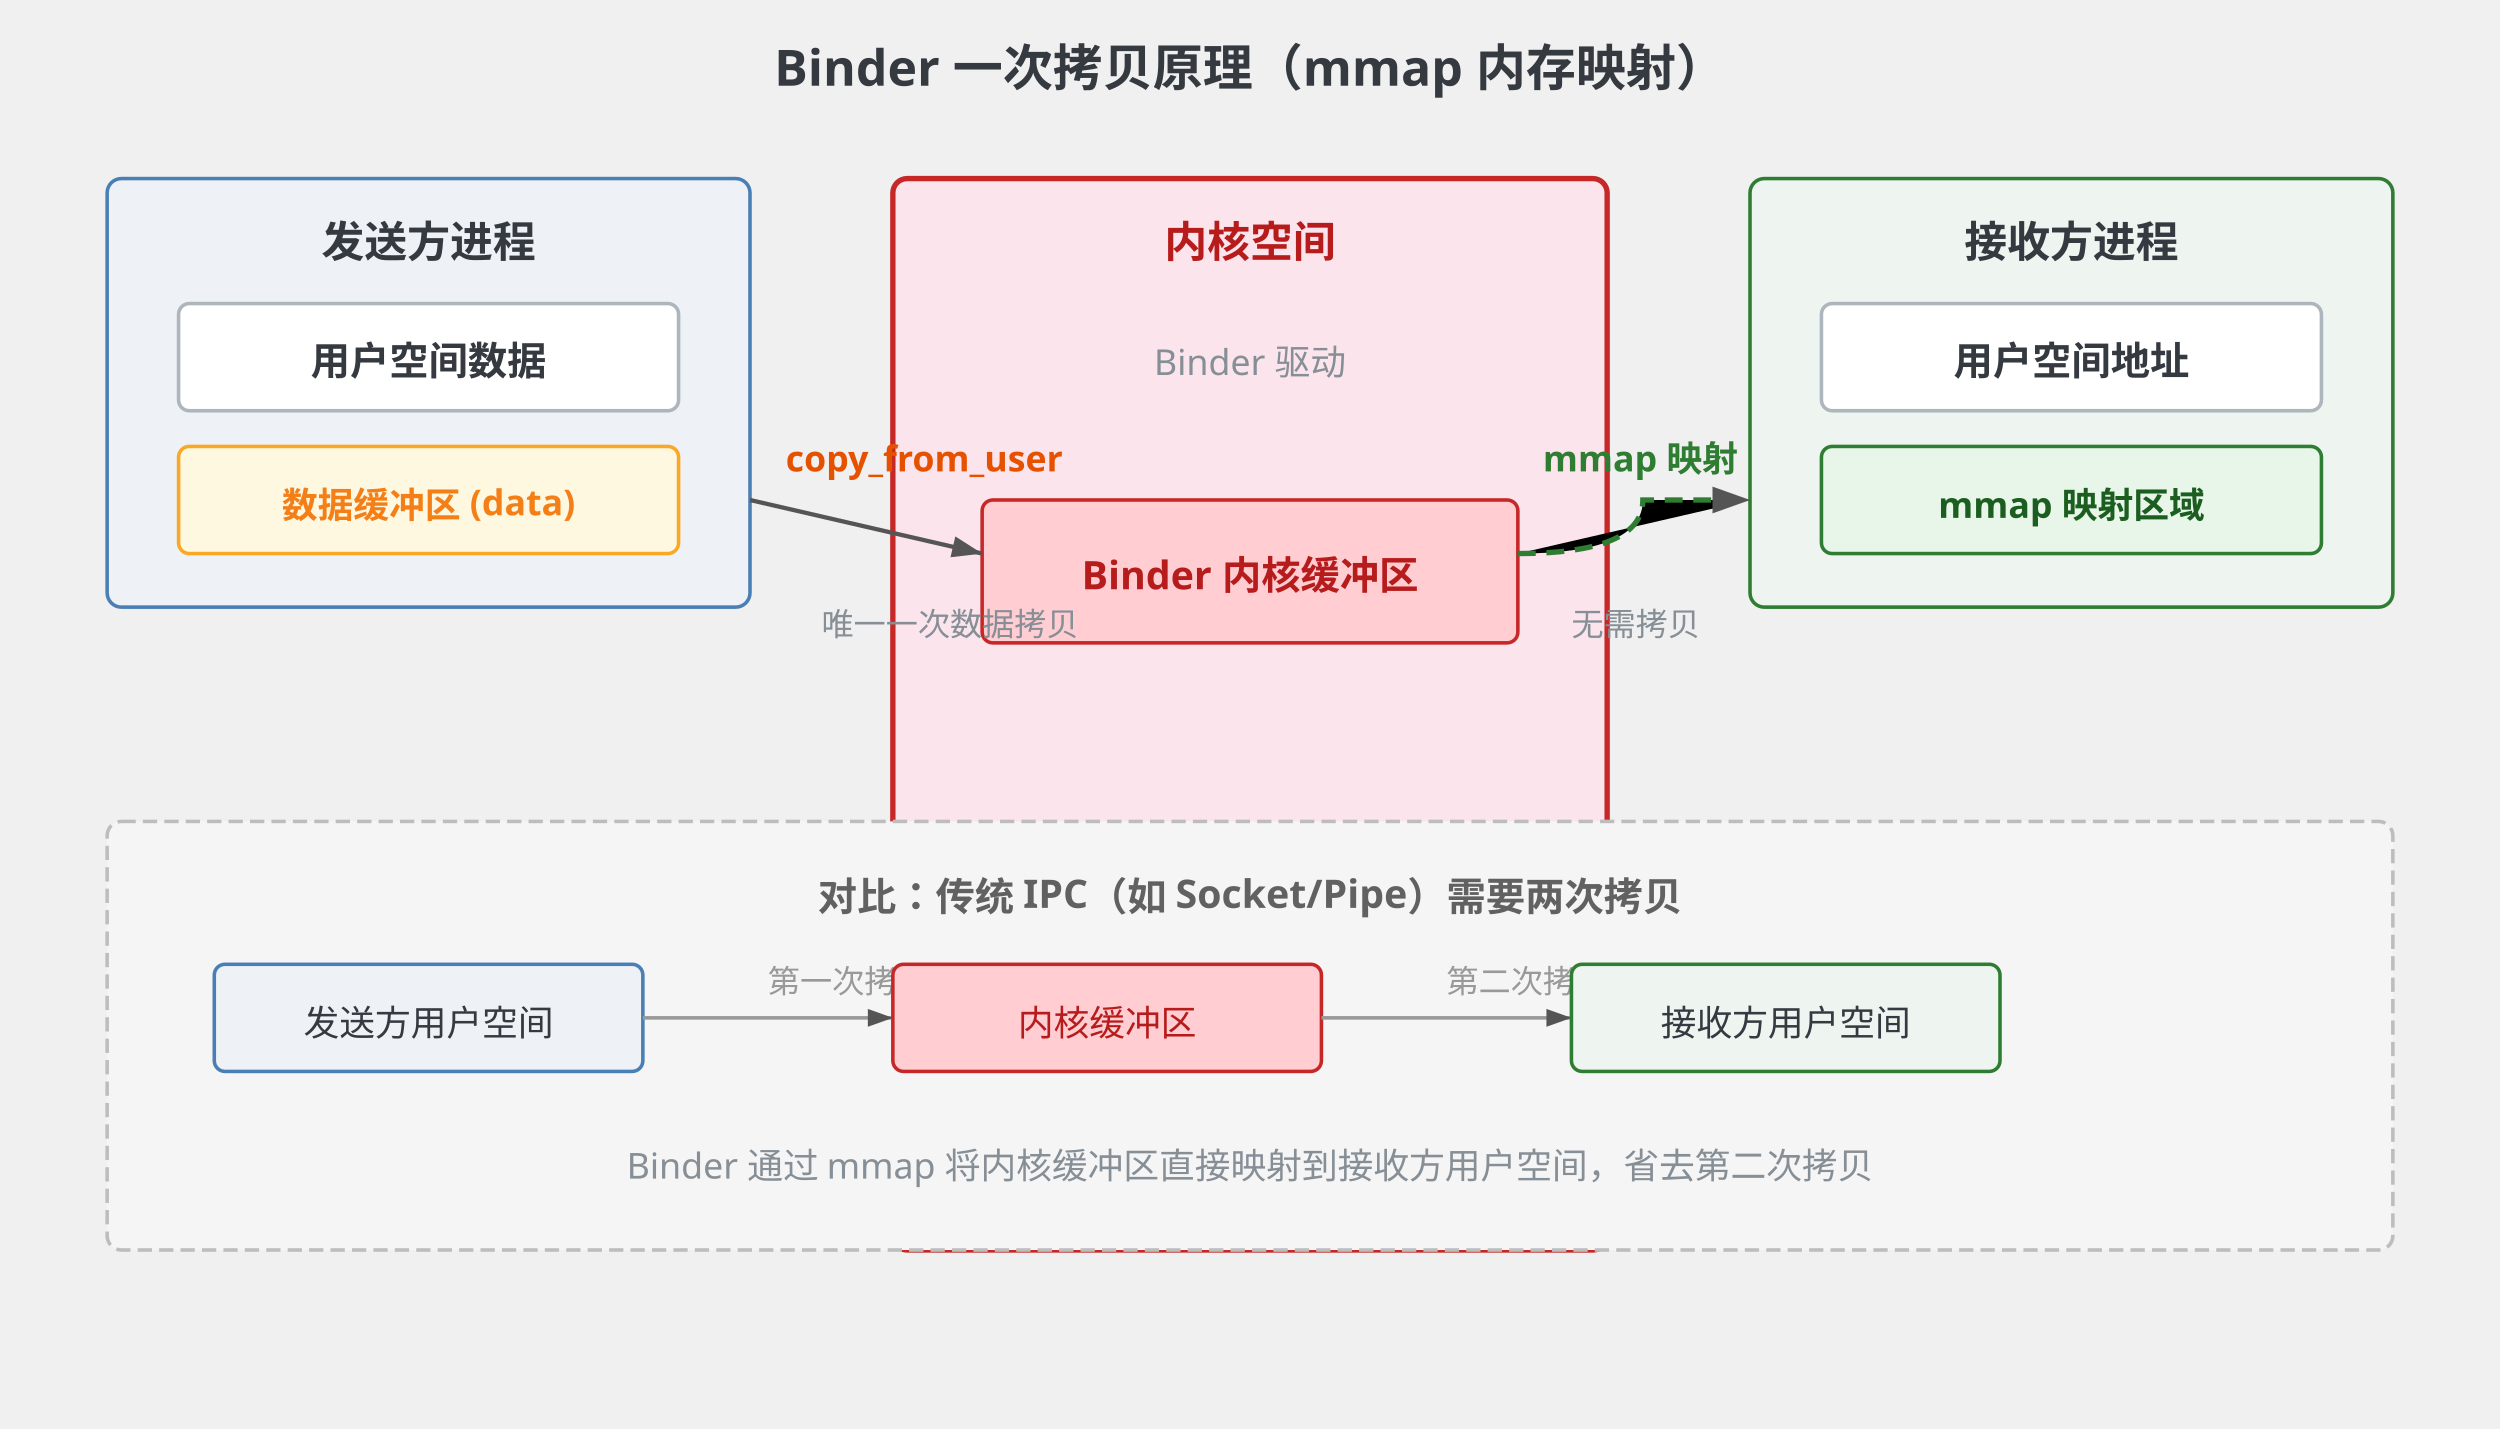
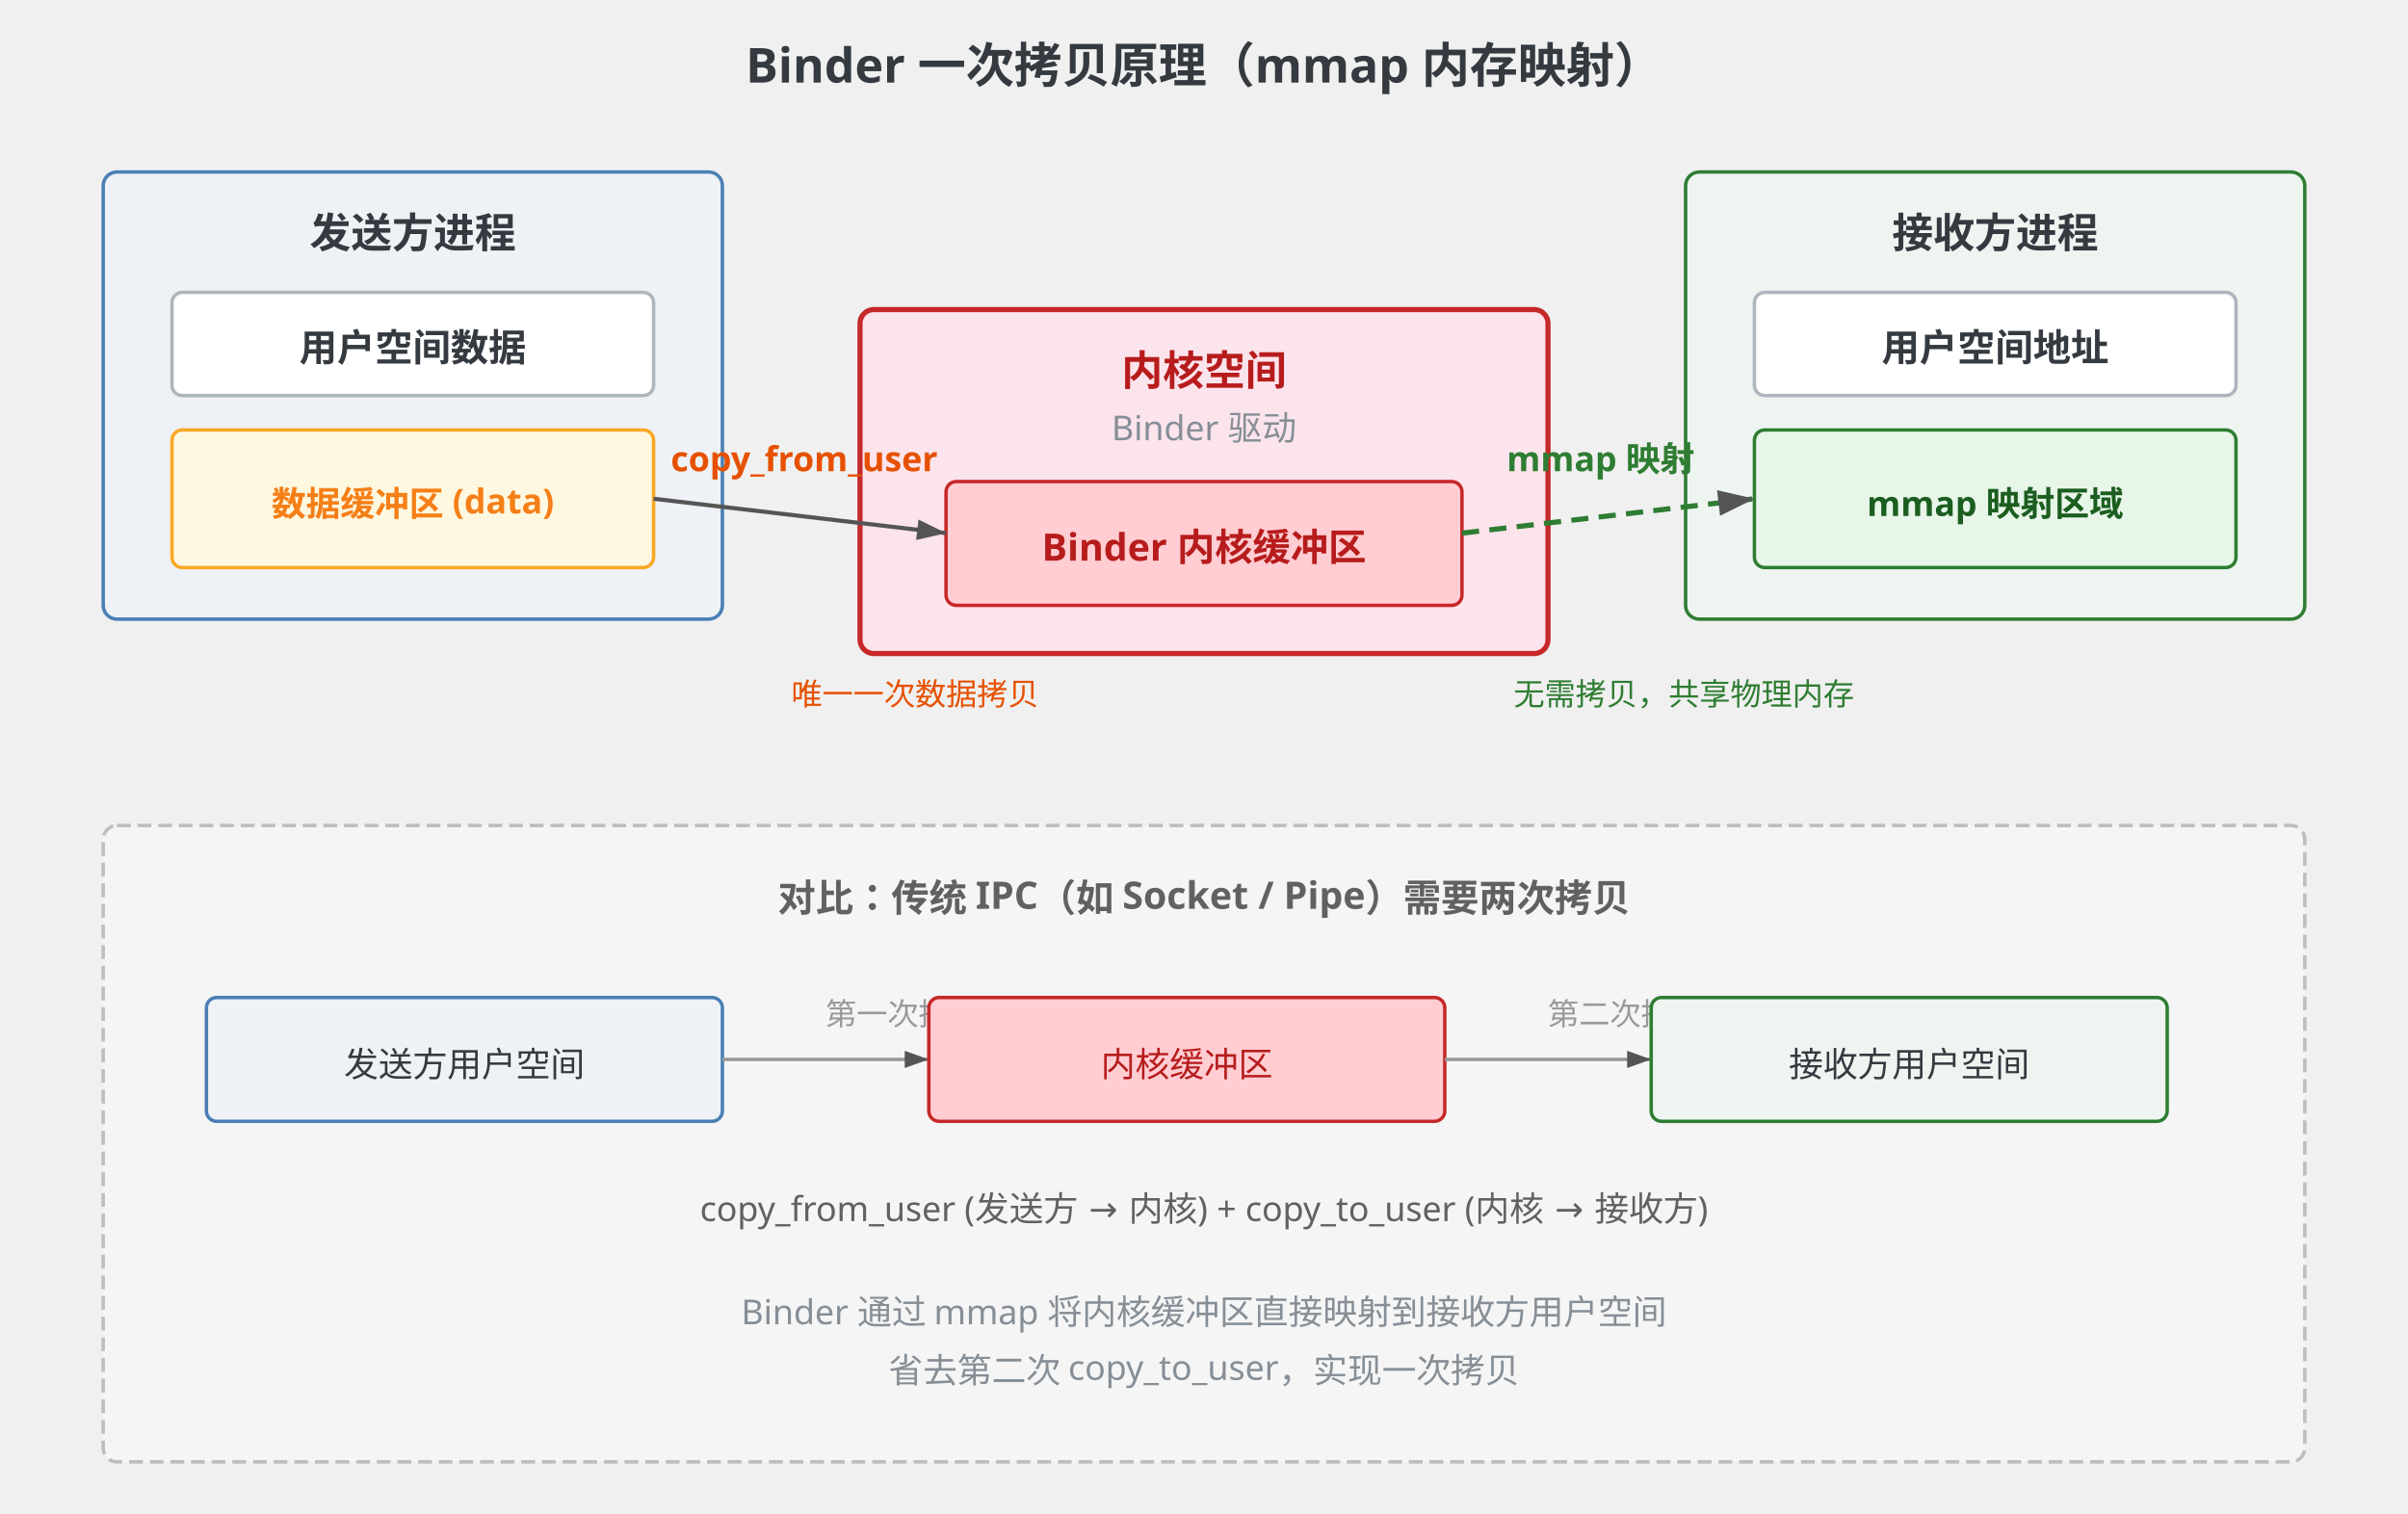
- <svg xmlns="http://www.w3.org/2000/svg" viewBox="0 0 700 400" font-family="'Segoe UI','PingFang SC','Microsoft YaHei',sans-serif">
+ <svg xmlns="http://www.w3.org/2000/svg" viewBox="0 0 700 440" font-family="'Segoe UI','PingFang SC','Microsoft YaHei',sans-serif">
  <defs>
    <marker id="a1" markerWidth="7" markerHeight="5" refX="7" refY="2.5" orient="auto">
      <polygon points="0,0 7,2.5 0,5" fill="#555" />
    </marker>
  </defs>
  <text x="350" y="24" text-anchor="middle" font-size="14" font-weight="700" fill="#343a40">Binder 一次拷贝原理（mmap 内存映射）</text>
-   <rect x="30" y="50" width="180" height="120" rx="4" fill="#eef1f5" stroke="#4a7fb5" />
+   <rect x="30" y="50" width="180" height="130" rx="4" fill="#eef1f5" stroke="#4a7fb5" />
  <text x="120" y="72" text-anchor="middle" font-size="12" font-weight="600" fill="#343a40">发送方进程</text>
  <rect x="50" y="85" width="140" height="30" rx="3" fill="white" stroke="#adb5bd" />
  <text x="120" y="105" text-anchor="middle" font-size="11" font-weight="600" fill="#343a40">用户空间数据</text>
-   <rect x="50" y="125" width="140" height="30" rx="3" fill="#fff8e1" stroke="#f9a825" />
-   <text x="120" y="145" text-anchor="middle" font-size="10" font-weight="600" fill="#f57f17">数据缓冲区 (data)</text>
-   <rect x="250" y="50" width="200" height="300" rx="4" fill="#fce4ec" stroke="#c62828" stroke-width="1.5" />
-   <text x="350" y="72" text-anchor="middle" font-size="12" font-weight="700" fill="#b71c1c">内核空间</text>
-   <rect x="275" y="140" width="150" height="40" rx="3" fill="#ffcdd2" stroke="#c62828" />
-   <text x="350" y="165" text-anchor="middle" font-size="11" font-weight="600" fill="#b71c1c">Binder 内核缓冲区</text>
-   <text x="350" y="105" text-anchor="middle" font-size="10" fill="#868e96">Binder 驱动</text>
-   <rect x="490" y="50" width="180" height="120" rx="4" fill="#eef5f1" stroke="#2e7d32" />
+   <rect x="50" y="125" width="140" height="40" rx="3" fill="#fff8e1" stroke="#f9a825" />
+   <text x="120" y="150" text-anchor="middle" font-size="10" font-weight="600" fill="#f57f17">数据缓冲区 (data)</text>
+   <rect x="250" y="90" width="200" height="100" rx="4" fill="#fce4ec" stroke="#c62828" stroke-width="1.5" />
+   <text x="350" y="112" text-anchor="middle" font-size="12" font-weight="700" fill="#b71c1c">内核空间</text>
+   <text x="350" y="128" text-anchor="middle" font-size="10" fill="#868e96">Binder 驱动</text>
+   <rect x="275" y="140" width="150" height="36" rx="3" fill="#ffcdd2" stroke="#c62828" />
+   <text x="350" y="163" text-anchor="middle" font-size="11" font-weight="600" fill="#b71c1c">Binder 内核缓冲区</text>
+   <rect x="490" y="50" width="180" height="130" rx="4" fill="#eef5f1" stroke="#2e7d32" />
  <text x="580" y="72" text-anchor="middle" font-size="12" font-weight="600" fill="#343a40">接收方进程</text>
  <rect x="510" y="85" width="140" height="30" rx="3" fill="white" stroke="#adb5bd" />
  <text x="580" y="105" text-anchor="middle" font-size="11" font-weight="600" fill="#343a40">用户空间地址</text>
-   <rect x="510" y="125" width="140" height="30" rx="3" fill="#e8f5e9" stroke="#2e7d32" />
-   <text x="580" y="145" text-anchor="middle" font-size="10" font-weight="600" fill="#1b5e20">mmap 映射区域</text>
-   <line x1="210" y1="140" x2="275" y2="155" stroke="#555" stroke-width="1.2" marker-end="url(#a1)" />
-   <text x="220" y="132" font-size="10" font-weight="600" fill="#e65100">copy_from_user</text>
-   <text x="230" y="178" font-size="9" fill="#868e96">唯一一次数据拷贝</text>
-   <path d="M425,155 Q460,155 460,140 L490,140" stroke="#2e7d32" stroke-width="1.5" stroke-dasharray="5,3" marker-end="url(#a1)" />
-   <text x="432" y="132" font-size="10" font-weight="600" fill="#2e7d32">mmap 映射</text>
-   <text x="440" y="178" font-size="9" fill="#868e96">无需拷贝</text>
-   <rect x="30" y="230" width="640" height="120" rx="4" fill="#f5f5f5" stroke="#bdbdbd" stroke-dasharray="4,2" />
-   <text x="350" y="255" text-anchor="middle" font-size="11" font-weight="600" fill="#616161">对比：传统 IPC（如 Socket/Pipe）需要两次拷贝</text>
-   <rect x="60" y="270" width="120" height="30" rx="3" fill="#eef1f5" stroke="#4a7fb5" />
-   <text x="120" y="290" text-anchor="middle" font-size="10" fill="#343a40">发送方用户空间</text>
-   <line x1="180" y1="285" x2="250" y2="285" stroke="#999" stroke-width="1" marker-end="url(#a1)" />
-   <text x="215" y="278" font-size="9" fill="#999">第一次拷贝</text>
-   <rect x="250" y="270" width="120" height="30" rx="3" fill="#ffcdd2" stroke="#c62828" />
-   <text x="310" y="290" text-anchor="middle" font-size="10" fill="#b71c1c">内核缓冲区</text>
-   <line x1="370" y1="285" x2="440" y2="285" stroke="#999" stroke-width="1" marker-end="url(#a1)" />
-   <text x="405" y="278" font-size="9" fill="#999">第二次拷贝</text>
-   <rect x="440" y="270" width="120" height="30" rx="3" fill="#eef5f1" stroke="#2e7d32" />
-   <text x="500" y="290" text-anchor="middle" font-size="10" fill="#343a40">接收方用户空间</text>
-   <text x="350" y="330" text-anchor="middle" font-size="10" fill="#868e96">Binder 通过 mmap 将内核缓冲区直接映射到接收方用户空间，省去第二次拷贝</text>
+   <rect x="510" y="125" width="140" height="40" rx="3" fill="#e8f5e9" stroke="#2e7d32" />
+   <text x="580" y="150" text-anchor="middle" font-size="10" font-weight="600" fill="#1b5e20">mmap 映射区域</text>
+   <line x1="190" y1="145" x2="275" y2="155" stroke="#555" stroke-width="1.2" marker-end="url(#a1)" />
+   <text x="195" y="137" font-size="10" font-weight="600" fill="#e65100">copy_from_user</text>
+   <line x1="425" y1="155" x2="510" y2="145" stroke="#2e7d32" stroke-width="1.5" stroke-dasharray="5,3" marker-end="url(#a1)" />
+   <text x="438" y="137" font-size="10" font-weight="600" fill="#2e7d32">mmap 映射</text>
+   <text x="230" y="205" font-size="9" fill="#e65100">唯一一次数据拷贝</text>
+   <text x="440" y="205" font-size="9" fill="#2e7d32">无需拷贝，共享物理内存</text>
+   <rect x="30" y="240" width="640" height="185" rx="4" fill="#f5f5f5" stroke="#bdbdbd" stroke-dasharray="4,2" />
+   <text x="350" y="265" text-anchor="middle" font-size="11" font-weight="600" fill="#616161">对比：传统 IPC（如 Socket / Pipe）需要两次拷贝</text>
+   <rect x="60" y="290" width="150" height="36" rx="3" fill="#eef1f5" stroke="#4a7fb5" />
+   <text x="135" y="313" text-anchor="middle" font-size="10" fill="#343a40">发送方用户空间</text>
+   <line x1="210" y1="308" x2="270" y2="308" stroke="#999" stroke-width="1" marker-end="url(#a1)" />
+   <text x="240" y="298" font-size="9" fill="#999">第一次拷贝</text>
+   <rect x="270" y="290" width="150" height="36" rx="3" fill="#ffcdd2" stroke="#c62828" />
+   <text x="345" y="313" text-anchor="middle" font-size="10" fill="#b71c1c">内核缓冲区</text>
+   <line x1="420" y1="308" x2="480" y2="308" stroke="#999" stroke-width="1" marker-end="url(#a1)" />
+   <text x="450" y="298" font-size="9" fill="#999">第二次拷贝</text>
+   <rect x="480" y="290" width="150" height="36" rx="3" fill="#eef5f1" stroke="#2e7d32" />
+   <text x="555" y="313" text-anchor="middle" font-size="10" fill="#343a40">接收方用户空间</text>
+   <text x="350" y="355" text-anchor="middle" font-size="10" fill="#616161">copy_from_user (发送方 → 内核) + copy_to_user (内核 → 接收方)</text>
+   <text x="350" y="385" text-anchor="middle" font-size="10" fill="#868e96">Binder 通过 mmap 将内核缓冲区直接映射到接收方用户空间</text>
+   <text x="350" y="402" text-anchor="middle" font-size="10" fill="#868e96">省去第二次 copy_to_user，实现一次拷贝</text>
</svg>
